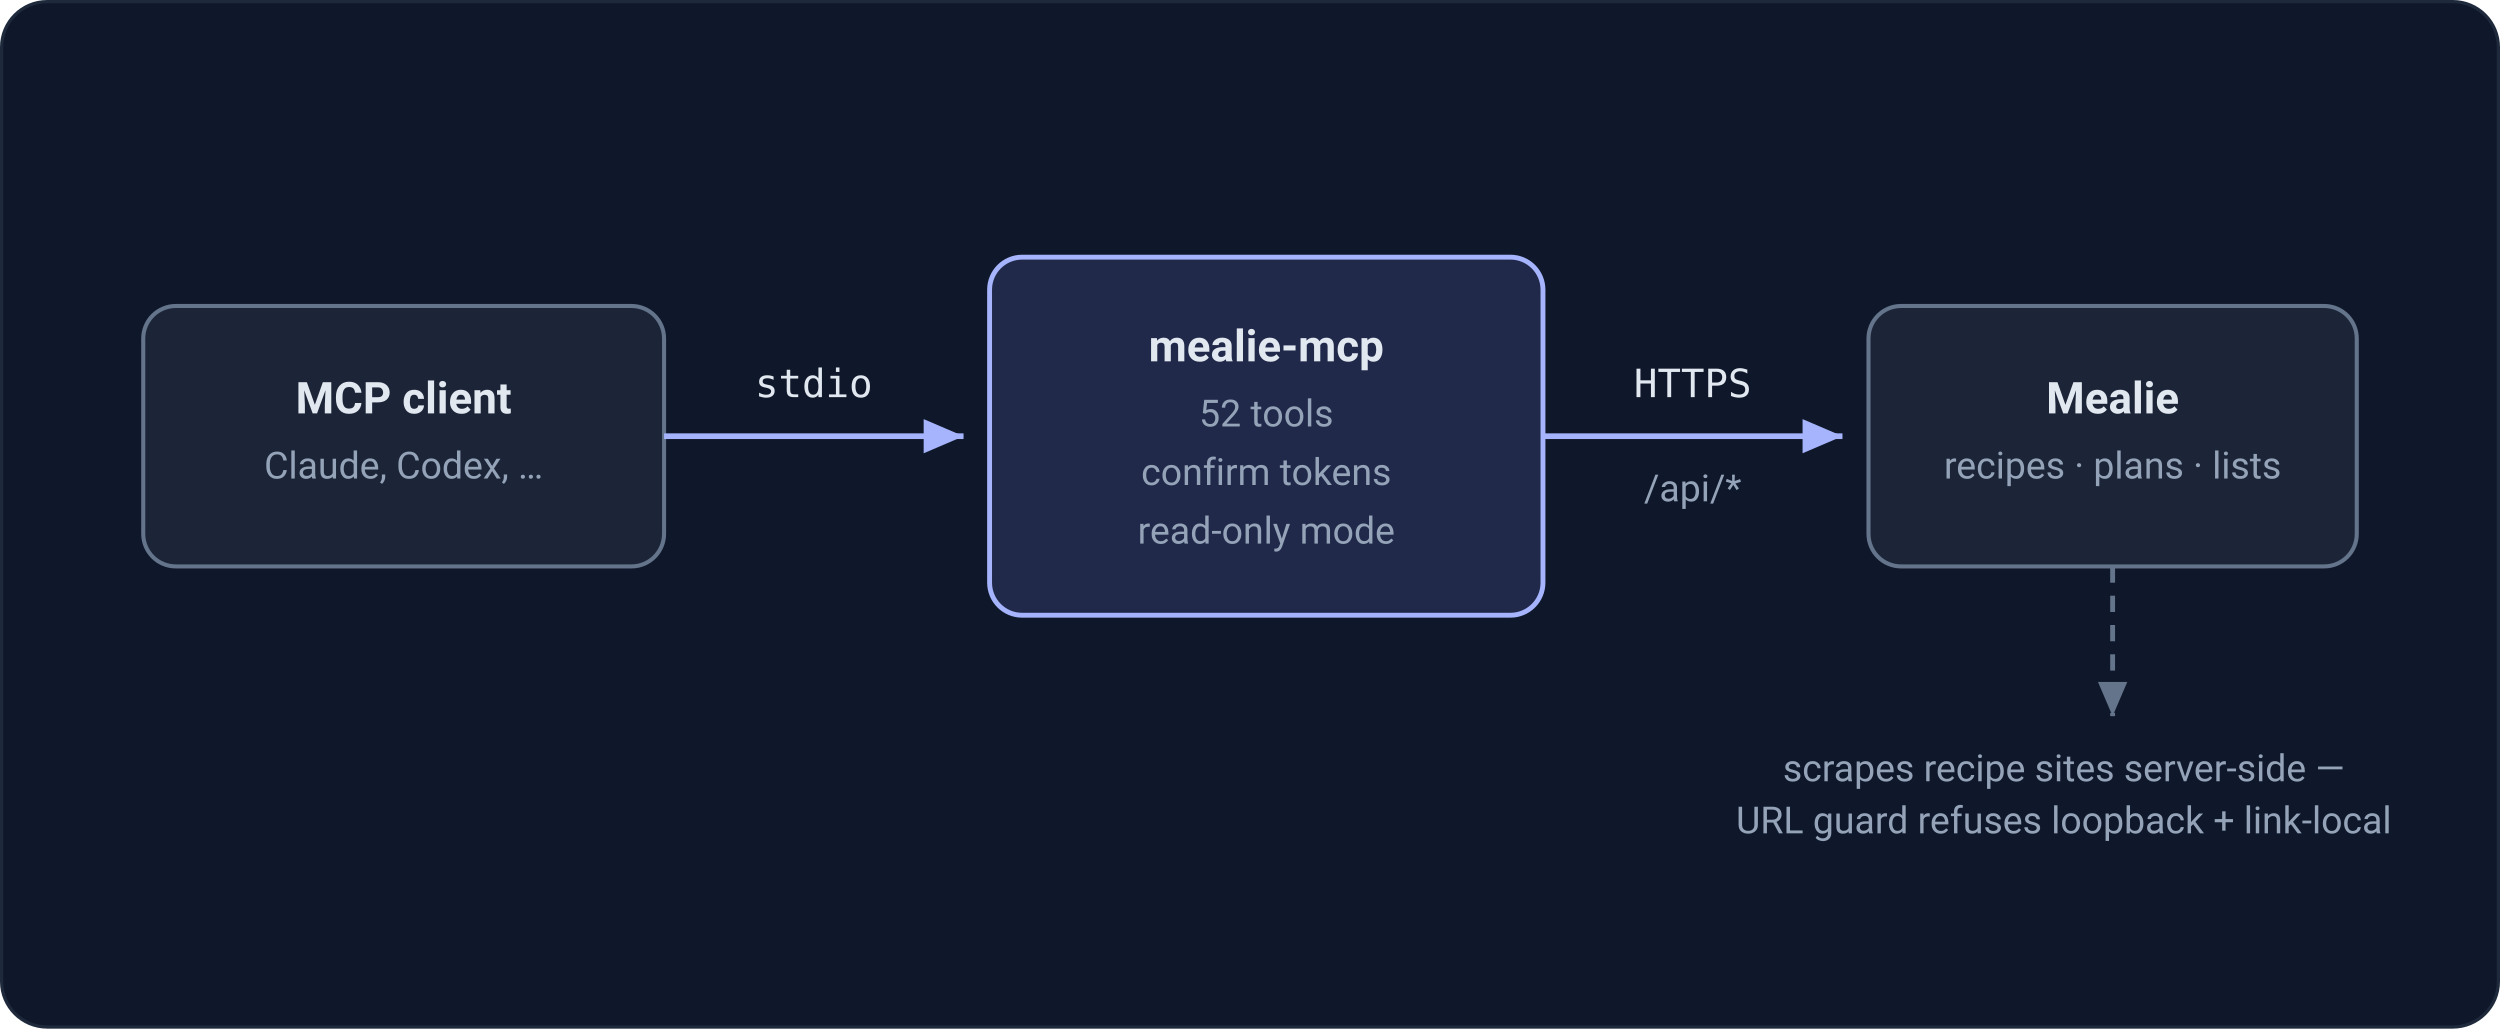
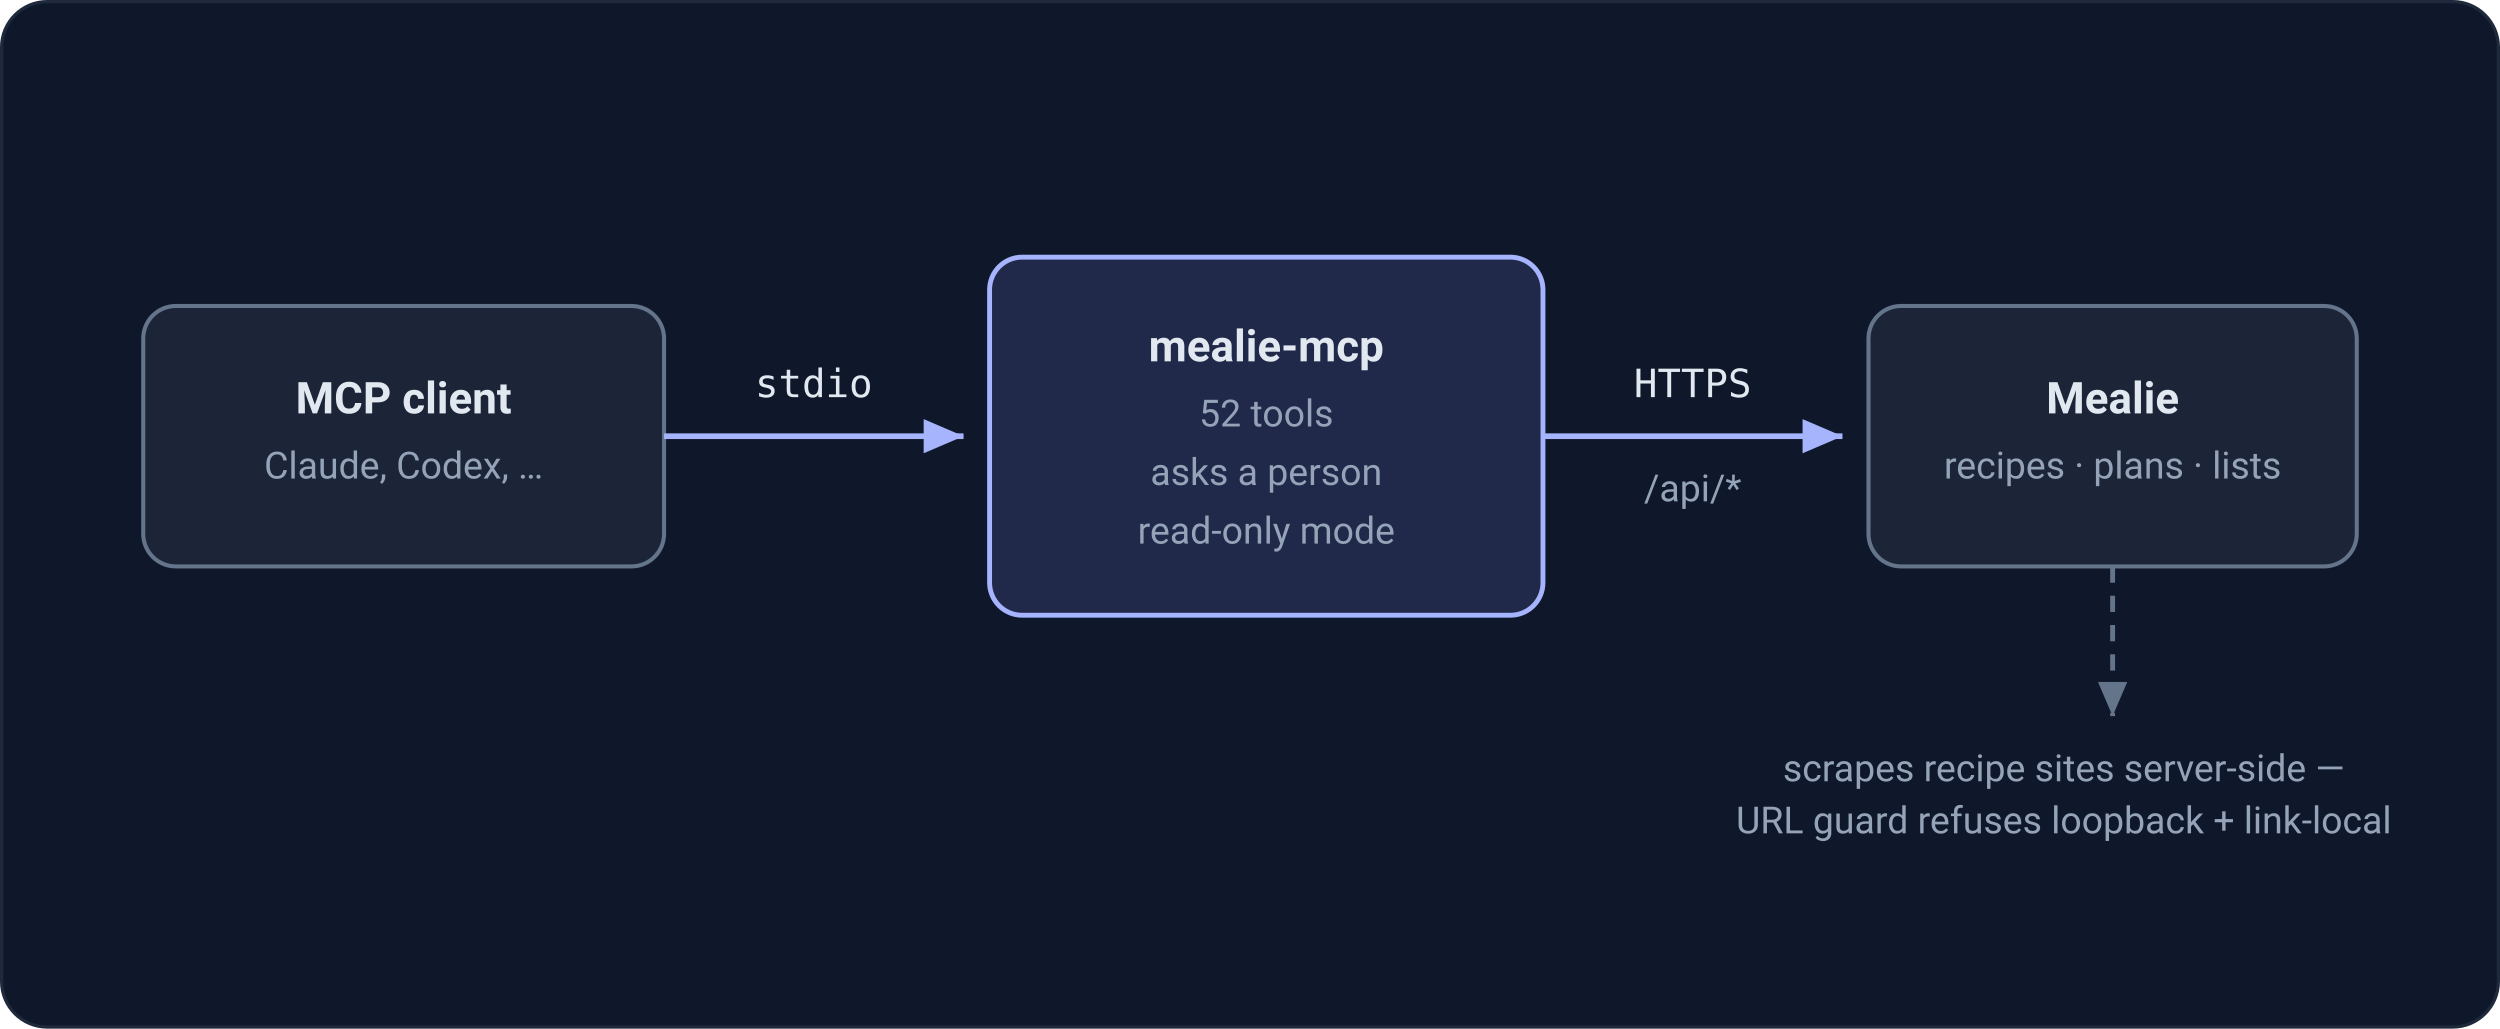
<svg xmlns="http://www.w3.org/2000/svg" viewBox="0 0 768 316" width="768" height="316" role="img" aria-labelledby="arch-title arch-desc">
  <style>
    .node { stroke-width: 1.25; }
    .node-accent { stroke-width: 1.5; }
    .edge { stroke-width: 1.5; fill: none; }
    .edge-accent { stroke-width: 1.75; fill: none; }
    .edge-dashed { stroke-dasharray: 5 4; }
    text { font-family: ui-sans-serif, system-ui, -apple-system, "Segoe UI", Roboto, "DejaVu Sans", sans-serif; font-size: 13px; }
    .label-title { font-size: 13.5px; font-weight: 600; }
    .label-mono { font-family: ui-monospace, SFMono-Regular, Menlo, Consolas, "DejaVu Sans Mono", monospace; font-size: 12px; }
    .label-muted { font-size: 11.5px; }

    .node { fill: rgba(148, 163, 184, 0.10); stroke: #64748b; }
    .node-accent { fill: rgba(129, 140, 248, 0.16); stroke: #a5b4fc; }
    .edge { stroke: #64748b; }
    .edge-accent { stroke: #a5b4fc; }
    text { fill: #e2e8f0; }
    .label-muted { fill: #94a3b8; }
    marker path { fill: #64748b; stroke: none; }
    marker.accent path { fill: #a5b4fc; }

    .surface { fill: #0f172a; stroke: #1e293b; stroke-width: 1; }
  </style>
  <rect class="surface" x="0.5" y="0.5" width="767" height="315" rx="14" />
  <g transform="translate(24, 24)">
    <defs>
      <marker id="arch-arrow" markerWidth="9" markerHeight="9" refX="7" refY="3" orient="auto">
        <path d="M0,0 L7,3 L0,6 z" />
      </marker>
      <marker id="arch-arrow-accent" class="accent" markerWidth="9" markerHeight="9" refX="7" refY="3" orient="auto">
        <path d="M0,0 L7,3 L0,6 z" />
      </marker>
    </defs>
    <rect class="node" x="20" y="70" width="160" height="80" rx="10" />
    <text class="label-title" x="100" y="103" text-anchor="middle">MCP client</text>
    <text class="label-muted" x="100" y="123" text-anchor="middle">Claude, Codex, …</text>
    <rect class="node-accent" x="280" y="55" width="170" height="110" rx="10" />
    <text class="label-title" x="365" y="87" text-anchor="middle">mealie-mcp</text>
    <text class="label-muted" x="365" y="107" text-anchor="middle">52 tools</text>
-     <text class="label-muted" x="365" y="125" text-anchor="middle">confirm tokens</text>
+     <text class="label-muted" x="365" y="125" text-anchor="middle">asks a person</text>
    <text class="label-muted" x="365" y="143" text-anchor="middle">read-only mode</text>
    <rect class="node" x="550" y="70" width="150" height="80" rx="10" />
    <text class="label-title" x="625" y="103" text-anchor="middle">Mealie</text>
    <text class="label-muted" x="625" y="123" text-anchor="middle">recipes · plans · lists</text>
    <path class="edge-accent" d="M180,110 L272,110" marker-end="url(#arch-arrow-accent)" />
    <text class="label-mono" x="226" y="98" text-anchor="middle">stdio</text>
    <path class="edge-accent" d="M450,110 L542,110" marker-end="url(#arch-arrow-accent)" />
    <text class="label-mono" x="496" y="98" text-anchor="middle">HTTPS</text>
    <text class="label-muted" x="496" y="130" text-anchor="middle">/api/*</text>
    <path class="edge edge-dashed" d="M625,150 L625,196" marker-end="url(#arch-arrow)" />
    <text class="label-muted" x="610" y="216" text-anchor="middle">scrapes recipe sites server-side —</text>
    <text class="label-muted" x="610" y="232" text-anchor="middle">URL guard refuses loopback + link-local</text>
  </g>
</svg>
